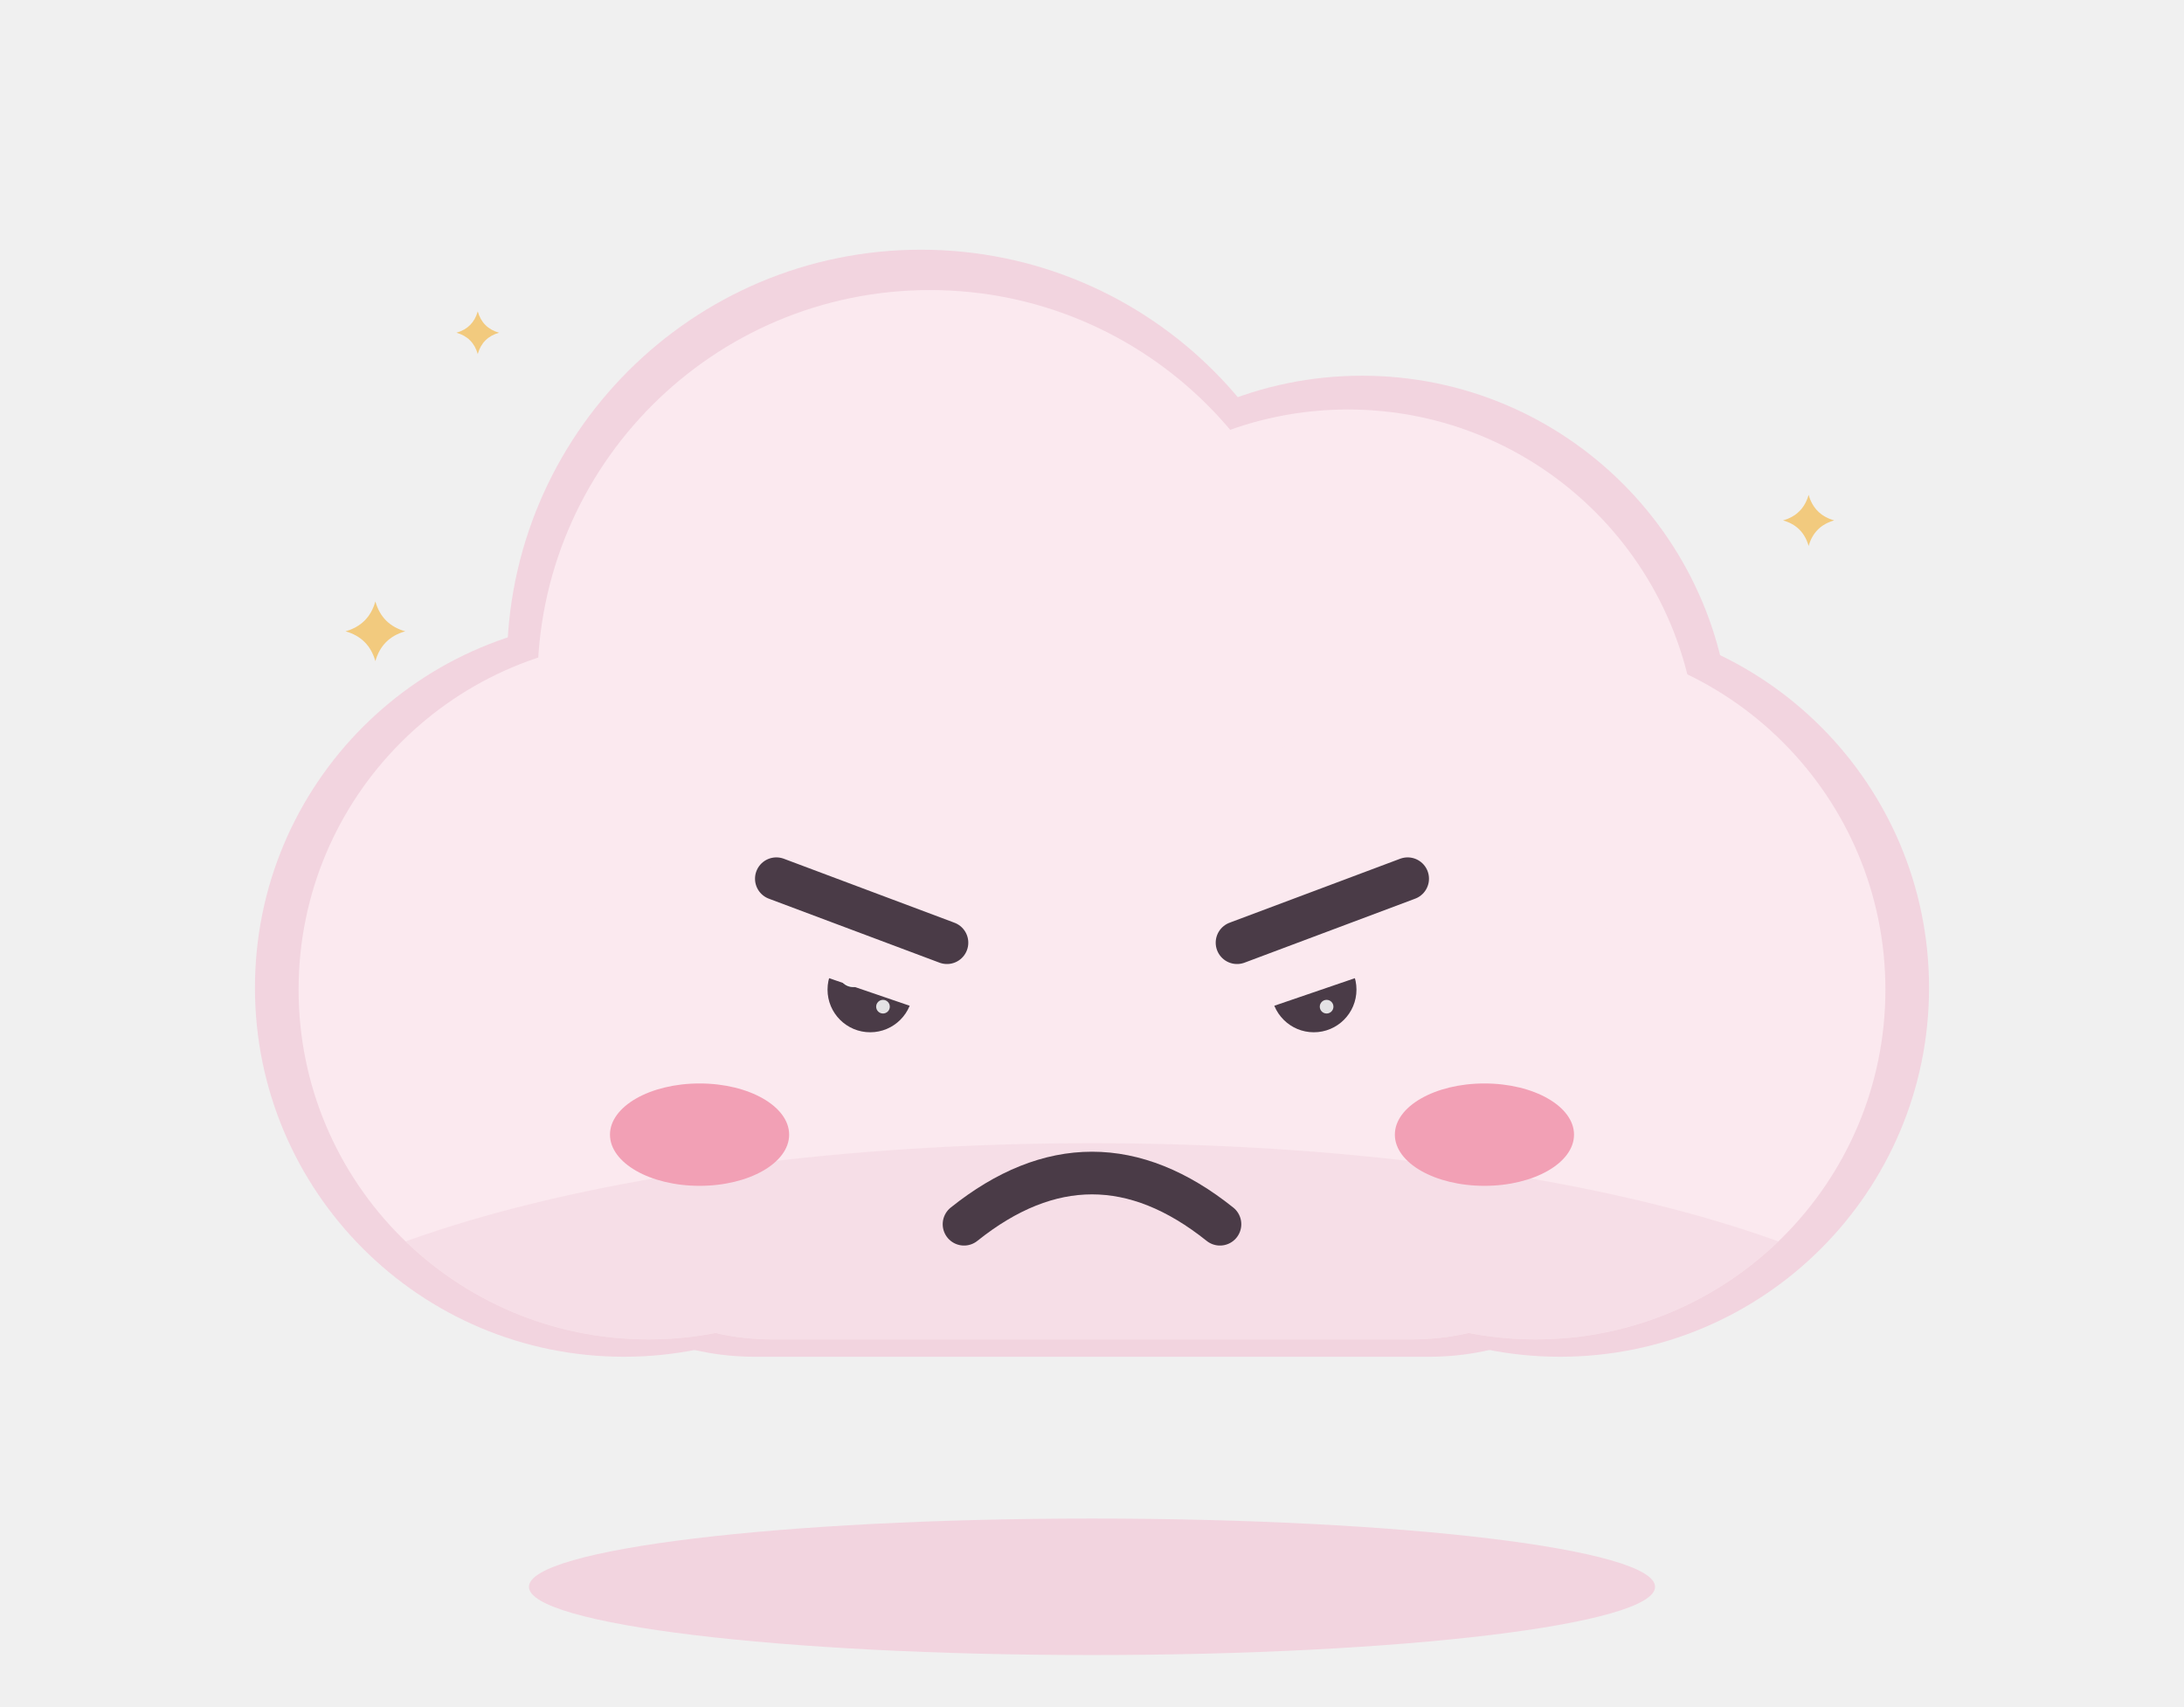
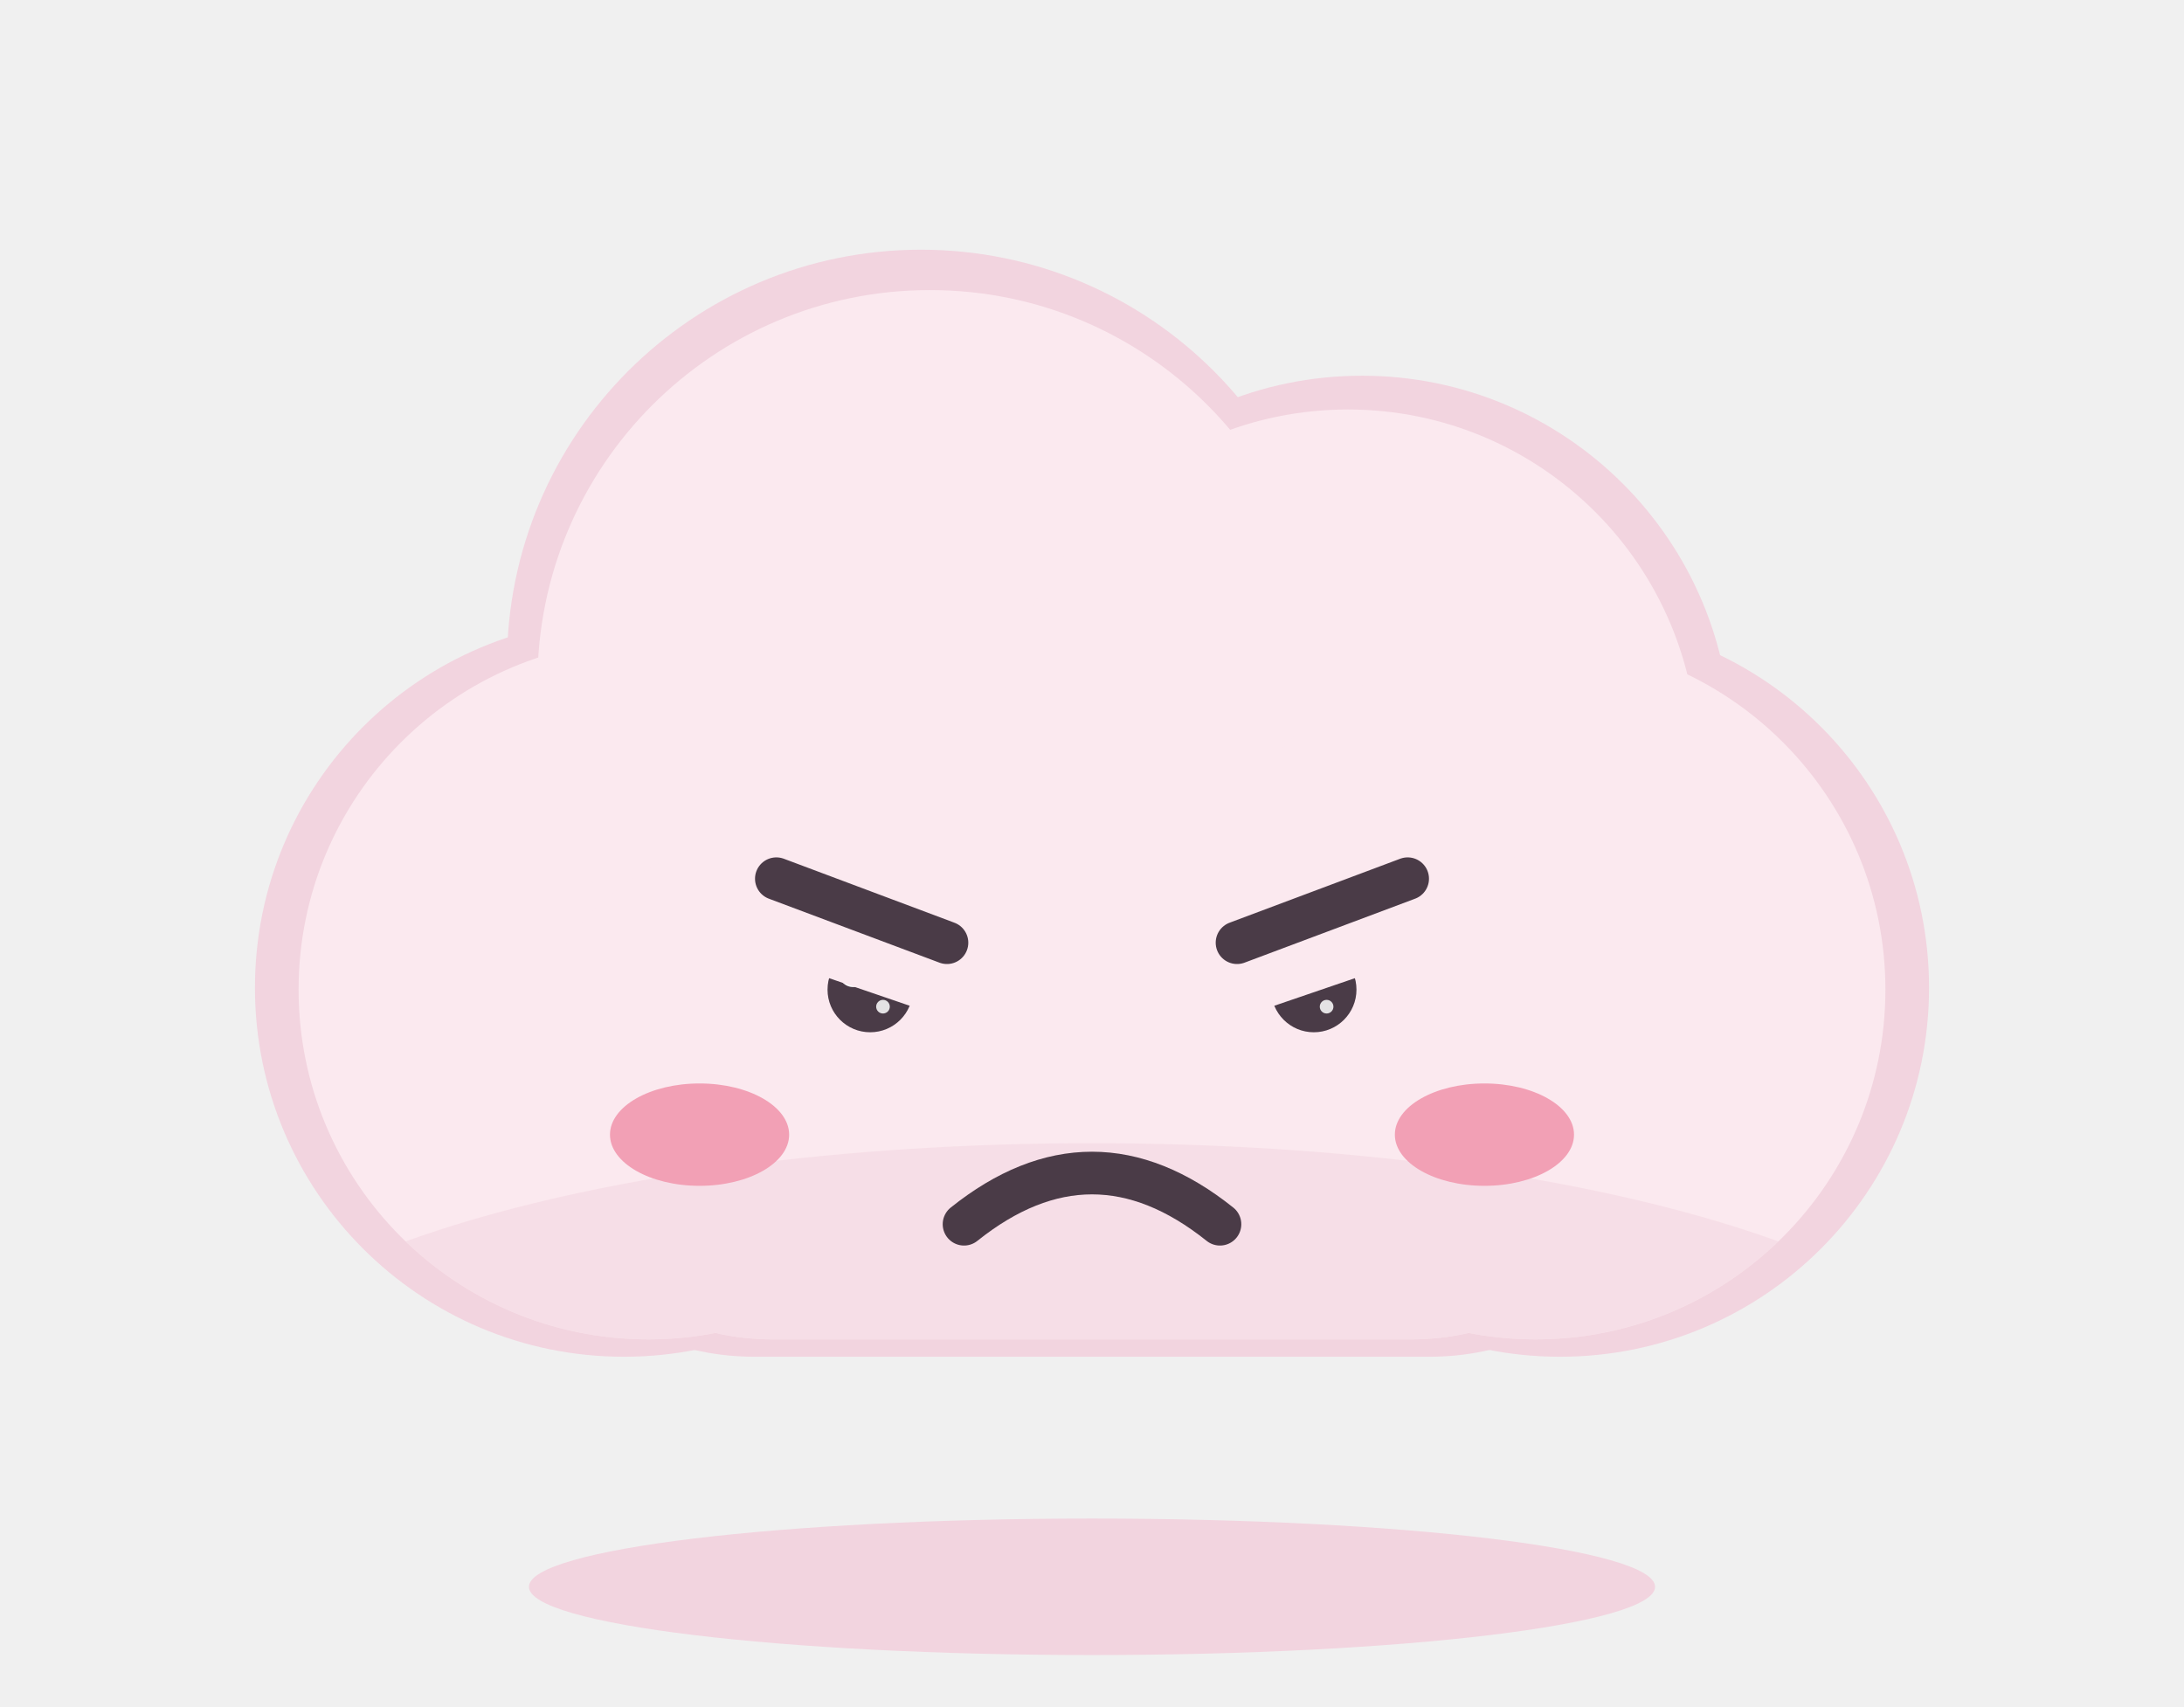
<svg xmlns="http://www.w3.org/2000/svg" viewBox="0 0 512 400">
  <defs>
    <clipPath id="corps">
      <circle cx="152" cy="232" r="82" />
      <circle cx="218" cy="160" r="92" />
      <circle cx="316" cy="178" r="82" />
      <circle cx="360" cy="232" r="82" />
      <rect x="122" y="196" width="268" height="118" rx="59" />
    </clipPath>
  </defs>
  <ellipse cx="256" cy="372" rx="132" ry="16" fill="#F2D4DF" opacity="1" />
  <g transform="translate(256 240) scale(1.055) translate(-256 -240)">
    <circle cx="152" cy="232" r="82" fill="#F2D4DF" />
    <circle cx="218" cy="160" r="92" fill="#F2D4DF" />
    <circle cx="316" cy="178" r="82" fill="#F2D4DF" />
    <circle cx="360" cy="232" r="82" fill="#F2D4DF" />
    <rect x="122" y="196" width="268" height="118" rx="59" fill="#F2D4DF" />
  </g>
  <circle cx="152" cy="232" r="82" fill="#FBE9EF" />
  <circle cx="218" cy="160" r="92" fill="#FBE9EF" />
  <circle cx="316" cy="178" r="82" fill="#FBE9EF" />
  <circle cx="360" cy="232" r="82" fill="#FBE9EF" />
  <rect x="122" y="196" width="268" height="118" rx="59" fill="#FBE9EF" />
  <ellipse cx="256" cy="334" rx="212" ry="66" fill="#F2D4DF" opacity="0.5" clip-path="url(#corps)" />
  <ellipse cx="164" cy="266" rx="21" ry="12" fill="#F2A0B5" />
  <ellipse cx="348" cy="266" rx="21" ry="12" fill="#F2A0B5" />
  <circle cx="204" cy="232" r="10" fill="#4A3B47" />
  <circle cx="200" cy="228" r="3.4" fill="#FFFFFF" />
  <circle cx="207" cy="236" r="1.6" fill="#FFFFFF" opacity="0.85" />
  <circle cx="308" cy="232" r="10" fill="#4A3B47" />
  <circle cx="304" cy="228" r="3.4" fill="#FFFFFF" />
  <circle cx="311" cy="236" r="1.6" fill="#FFFFFF" opacity="0.85" />
  <path d="M 186 218 L 224 231" stroke="#FBE9EF" stroke-width="16" stroke-linecap="round" stroke-linejoin="round" fill="none" />
  <path d="M 288 231 L 326 218" stroke="#FBE9EF" stroke-width="16" stroke-linecap="round" stroke-linejoin="round" fill="none" />
  <path d="M 182 206 L 222 221" stroke="#4A3B47" stroke-width="10" stroke-linecap="round" stroke-linejoin="round" fill="none" />
  <path d="M 290 221 L 330 206" stroke="#4A3B47" stroke-width="10" stroke-linecap="round" stroke-linejoin="round" fill="none" />
  <path d="M 226 287 Q 256 263 286 287" stroke="#4A3B47" stroke-width="10" stroke-linecap="round" stroke-linejoin="round" fill="none" />
-   <path d="M 88 141 Q 89.54 146.46 95 148 Q 89.54 149.54 88 155 Q 86.46 149.54 81 148 Q 86.46 146.46 88 141 Z" fill="#F2C879" opacity="0.95" />
-   <path d="M 424 116 Q 425.32 120.68 430 122 Q 425.32 123.32 424 128 Q 422.68 123.32 418 122 Q 422.68 120.68 424 116 Z" fill="#F2C879" opacity="0.95" />
-   <path d="M 112 73 Q 113.1 76.9 117 78 Q 113.1 79.1 112 83 Q 110.9 79.1 107 78 Q 110.9 76.9 112 73 Z" fill="#F2C879" opacity="0.95" />
</svg>
